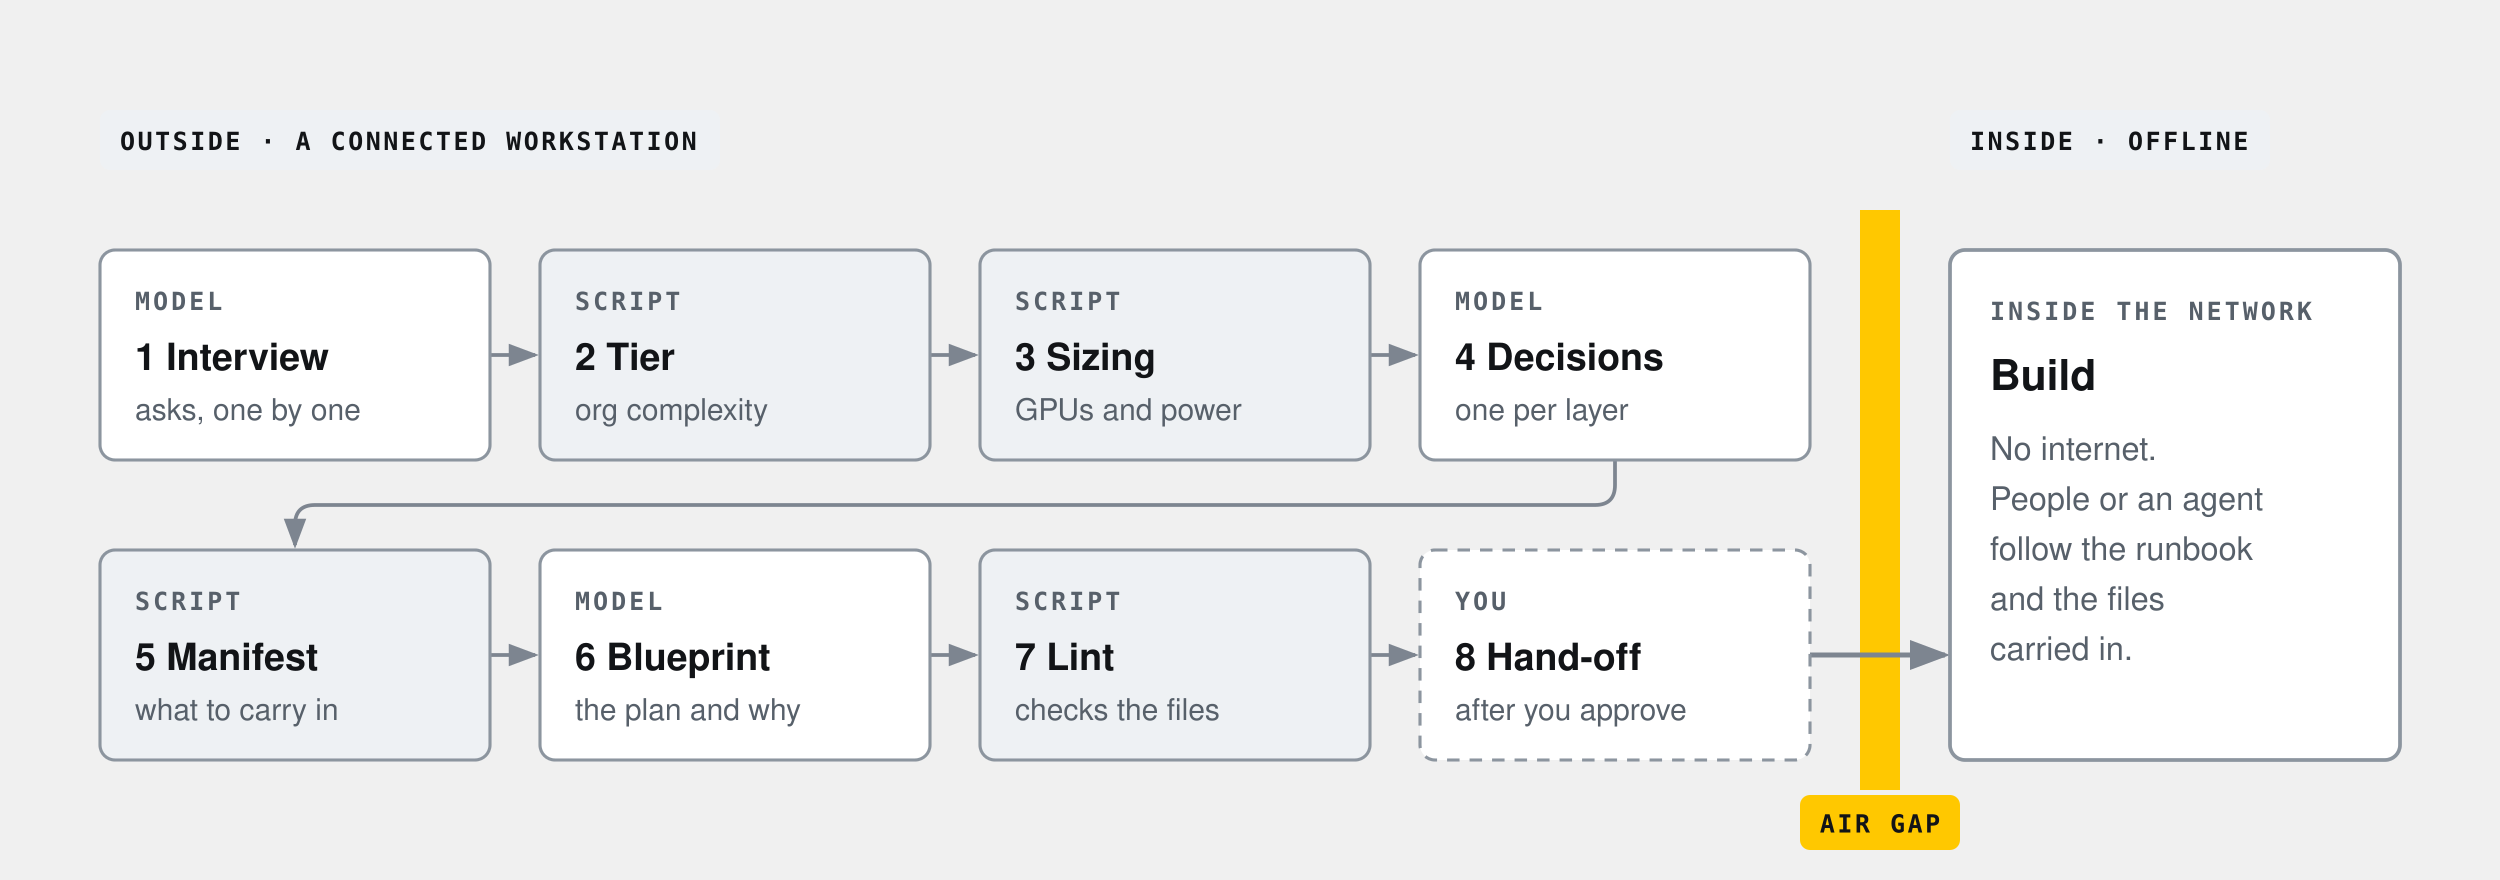
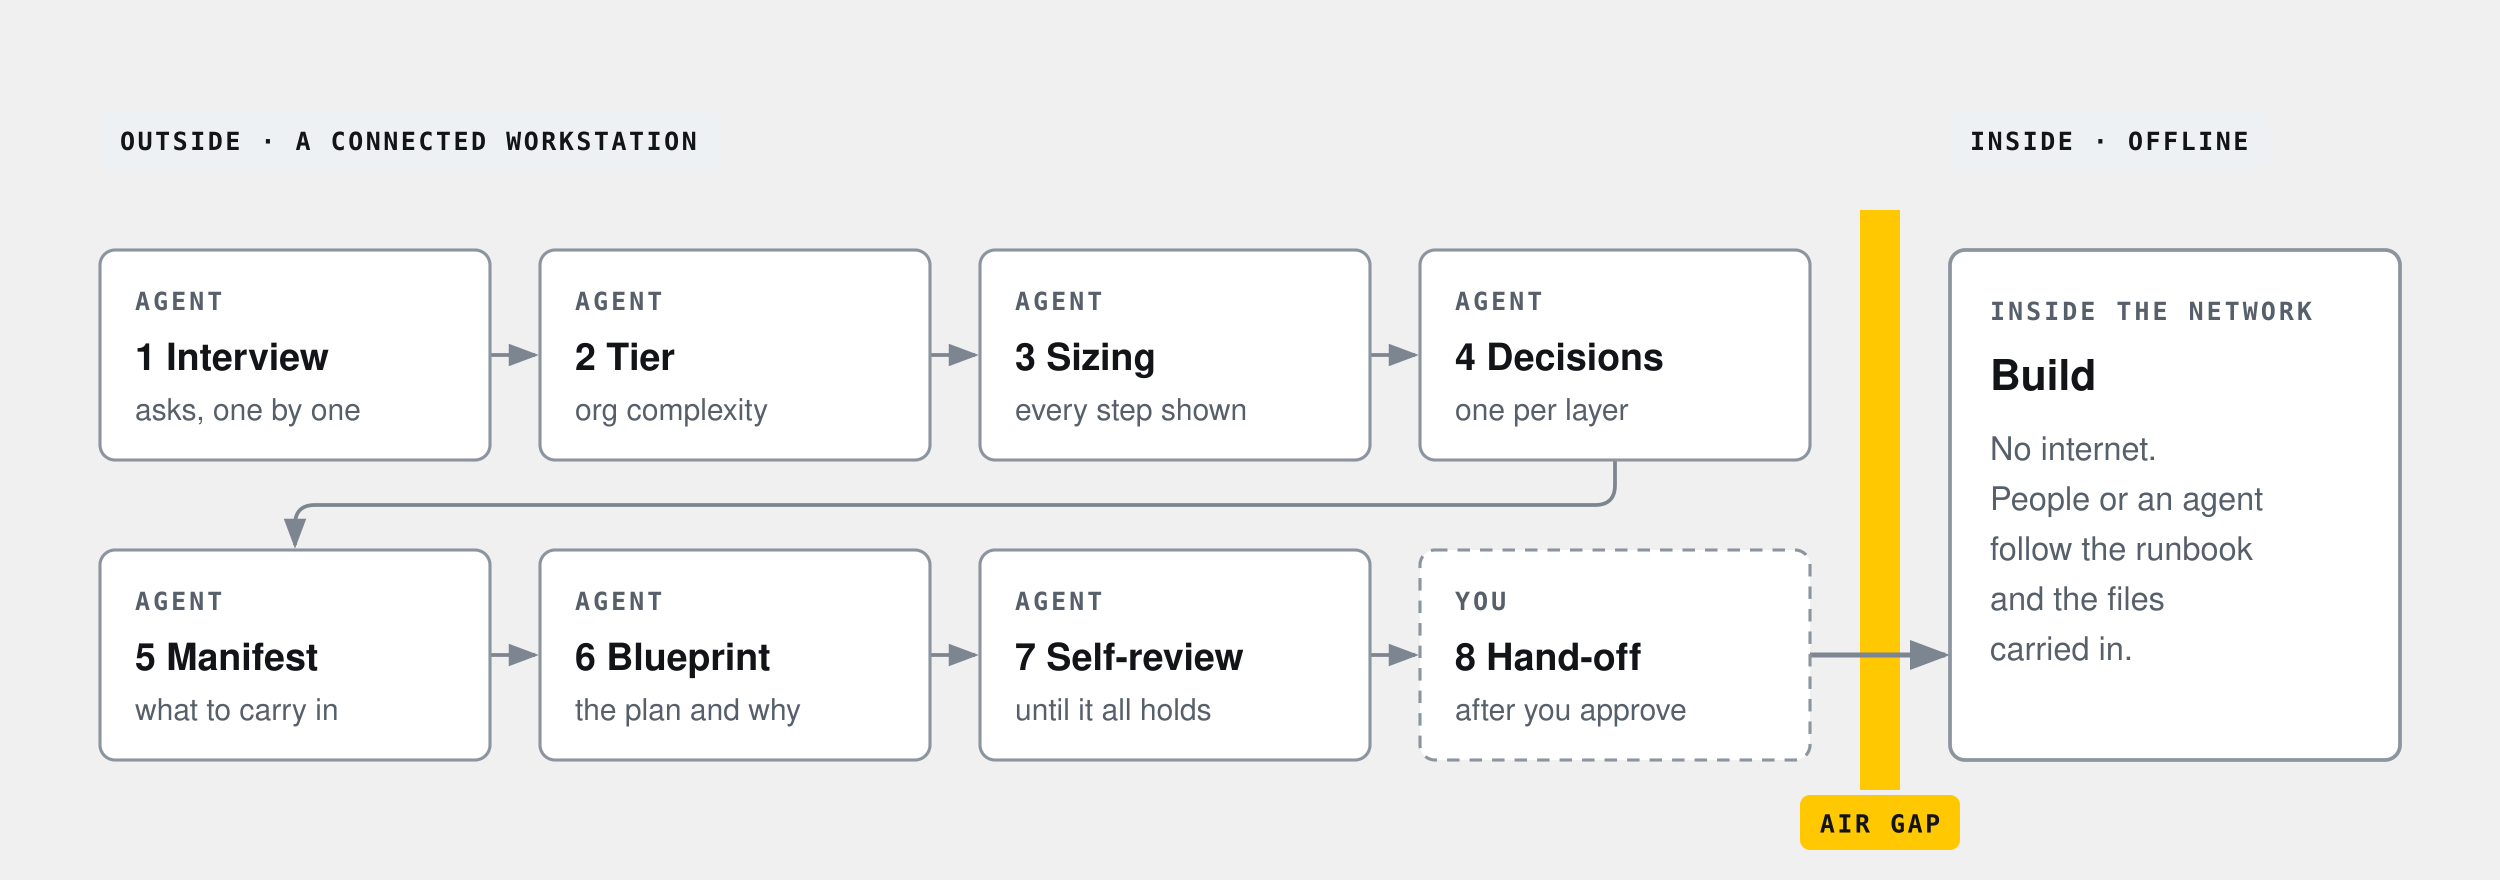
<svg xmlns="http://www.w3.org/2000/svg" viewBox="0 0 1000 352" width="1000" height="352" role="img" aria-labelledby="how-it-works-title how-it-works-desc">
  <defs>
    <marker id="arrow" markerWidth="8" markerHeight="6" refX="7" refY="3" orient="auto">
      <polygon points="0 0, 8 3, 0 6" fill="#7D8590" />
    </marker>
  </defs>
  <rect x="40" y="44" width="248" height="24" rx="4" fill="#EEF1F4" />
  <text x="48" y="60" font-family="ui-monospace, SFMono-Regular, Menlo, Consolas, monospace" font-size="10" font-weight="600" letter-spacing="0.1em" fill="#121417">OUTSIDE · A CONNECTED WORKSTATION</text>
  <rect x="780" y="44" width="128" height="24" rx="4" fill="#EEF1F4" />
  <text x="788" y="60" font-family="ui-monospace, SFMono-Regular, Menlo, Consolas, monospace" font-size="10" font-weight="600" letter-spacing="0.1em" fill="#121417">INSIDE · OFFLINE</text>
  <line x1="196" y1="142" x2="214" y2="142" stroke="#7D8590" stroke-width="1.5" marker-end="url(#arrow)" />
  <line x1="372" y1="142" x2="390" y2="142" stroke="#7D8590" stroke-width="1.5" marker-end="url(#arrow)" />
  <line x1="548" y1="142" x2="566" y2="142" stroke="#7D8590" stroke-width="1.5" marker-end="url(#arrow)" />
  <line x1="196" y1="262" x2="214" y2="262" stroke="#7D8590" stroke-width="1.5" marker-end="url(#arrow)" />
  <line x1="372" y1="262" x2="390" y2="262" stroke="#7D8590" stroke-width="1.5" marker-end="url(#arrow)" />
  <line x1="548" y1="262" x2="566" y2="262" stroke="#7D8590" stroke-width="1.5" marker-end="url(#arrow)" />
  <path d="M646 184 V194 Q646 202 638 202 H126 Q118 202 118 210 V218" fill="none" stroke="#7D8590" stroke-width="1.5" marker-end="url(#arrow)" />
  <rect x="744" y="84" width="16" height="232" fill="#FFC800" />
  <line x1="724" y1="262" x2="778" y2="262" stroke="#7D8590" stroke-width="2" marker-end="url(#arrow)" />
  <rect x="720" y="318" width="64" height="22" rx="4" fill="#FFC800" />
  <text x="752" y="333" font-family="ui-monospace, SFMono-Regular, Menlo, Consolas, monospace" font-size="10" font-weight="700" letter-spacing="0.1em" text-anchor="middle" fill="#121417">AIR GAP</text>
  <rect x="40" y="100" width="156" height="84" rx="6" fill="#FFFFFF" stroke="#8C959F" stroke-width="1.25" />
-   <text x="54" y="124" font-family="ui-monospace, SFMono-Regular, Menlo, Consolas, monospace" font-size="10" font-weight="600" letter-spacing="0.12em" fill="#57606A">MODEL</text>
+   <text x="54" y="124" font-family="ui-monospace, SFMono-Regular, Menlo, Consolas, monospace" font-size="10" font-weight="600" letter-spacing="0.12em" fill="#57606A">AGENT</text>
  <text x="54" y="148" font-family="system-ui, -apple-system, 'Segoe UI', Helvetica, Arial, sans-serif" font-size="15" font-weight="600" fill="#121417">1  Interview</text>
  <text x="54" y="168" font-family="system-ui, -apple-system, 'Segoe UI', Helvetica, Arial, sans-serif" font-size="12" fill="#57606A">asks, one by one</text>
-   <rect x="216" y="100" width="156" height="84" rx="6" fill="#EEF1F4" stroke="#8C959F" stroke-width="1.25" />
-   <text x="230" y="124" font-family="ui-monospace, SFMono-Regular, Menlo, Consolas, monospace" font-size="10" font-weight="600" letter-spacing="0.12em" fill="#57606A">SCRIPT</text>
+   <rect x="216" y="100" width="156" height="84" rx="6" fill="#FFFFFF" stroke="#8C959F" stroke-width="1.25" />
+   <text x="230" y="124" font-family="ui-monospace, SFMono-Regular, Menlo, Consolas, monospace" font-size="10" font-weight="600" letter-spacing="0.12em" fill="#57606A">AGENT</text>
  <text x="230" y="148" font-family="system-ui, -apple-system, 'Segoe UI', Helvetica, Arial, sans-serif" font-size="15" font-weight="600" fill="#121417">2  Tier</text>
  <text x="230" y="168" font-family="system-ui, -apple-system, 'Segoe UI', Helvetica, Arial, sans-serif" font-size="12" fill="#57606A">org complexity</text>
-   <rect x="392" y="100" width="156" height="84" rx="6" fill="#EEF1F4" stroke="#8C959F" stroke-width="1.25" />
-   <text x="406" y="124" font-family="ui-monospace, SFMono-Regular, Menlo, Consolas, monospace" font-size="10" font-weight="600" letter-spacing="0.12em" fill="#57606A">SCRIPT</text>
+   <rect x="392" y="100" width="156" height="84" rx="6" fill="#FFFFFF" stroke="#8C959F" stroke-width="1.25" />
+   <text x="406" y="124" font-family="ui-monospace, SFMono-Regular, Menlo, Consolas, monospace" font-size="10" font-weight="600" letter-spacing="0.12em" fill="#57606A">AGENT</text>
  <text x="406" y="148" font-family="system-ui, -apple-system, 'Segoe UI', Helvetica, Arial, sans-serif" font-size="15" font-weight="600" fill="#121417">3  Sizing</text>
-   <text x="406" y="168" font-family="system-ui, -apple-system, 'Segoe UI', Helvetica, Arial, sans-serif" font-size="12" fill="#57606A">GPUs and power</text>
+   <text x="406" y="168" font-family="system-ui, -apple-system, 'Segoe UI', Helvetica, Arial, sans-serif" font-size="12" fill="#57606A">every step shown</text>
  <rect x="568" y="100" width="156" height="84" rx="6" fill="#FFFFFF" stroke="#8C959F" stroke-width="1.25" />
-   <text x="582" y="124" font-family="ui-monospace, SFMono-Regular, Menlo, Consolas, monospace" font-size="10" font-weight="600" letter-spacing="0.12em" fill="#57606A">MODEL</text>
+   <text x="582" y="124" font-family="ui-monospace, SFMono-Regular, Menlo, Consolas, monospace" font-size="10" font-weight="600" letter-spacing="0.12em" fill="#57606A">AGENT</text>
  <text x="582" y="148" font-family="system-ui, -apple-system, 'Segoe UI', Helvetica, Arial, sans-serif" font-size="15" font-weight="600" fill="#121417">4  Decisions</text>
  <text x="582" y="168" font-family="system-ui, -apple-system, 'Segoe UI', Helvetica, Arial, sans-serif" font-size="12" fill="#57606A">one per layer</text>
-   <rect x="40" y="220" width="156" height="84" rx="6" fill="#EEF1F4" stroke="#8C959F" stroke-width="1.25" />
-   <text x="54" y="244" font-family="ui-monospace, SFMono-Regular, Menlo, Consolas, monospace" font-size="10" font-weight="600" letter-spacing="0.12em" fill="#57606A">SCRIPT</text>
+   <rect x="40" y="220" width="156" height="84" rx="6" fill="#FFFFFF" stroke="#8C959F" stroke-width="1.25" />
+   <text x="54" y="244" font-family="ui-monospace, SFMono-Regular, Menlo, Consolas, monospace" font-size="10" font-weight="600" letter-spacing="0.12em" fill="#57606A">AGENT</text>
  <text x="54" y="268" font-family="system-ui, -apple-system, 'Segoe UI', Helvetica, Arial, sans-serif" font-size="15" font-weight="600" fill="#121417">5  Manifest</text>
  <text x="54" y="288" font-family="system-ui, -apple-system, 'Segoe UI', Helvetica, Arial, sans-serif" font-size="12" fill="#57606A">what to carry in</text>
  <rect x="216" y="220" width="156" height="84" rx="6" fill="#FFFFFF" stroke="#8C959F" stroke-width="1.25" />
-   <text x="230" y="244" font-family="ui-monospace, SFMono-Regular, Menlo, Consolas, monospace" font-size="10" font-weight="600" letter-spacing="0.12em" fill="#57606A">MODEL</text>
+   <text x="230" y="244" font-family="ui-monospace, SFMono-Regular, Menlo, Consolas, monospace" font-size="10" font-weight="600" letter-spacing="0.12em" fill="#57606A">AGENT</text>
  <text x="230" y="268" font-family="system-ui, -apple-system, 'Segoe UI', Helvetica, Arial, sans-serif" font-size="15" font-weight="600" fill="#121417">6  Blueprint</text>
  <text x="230" y="288" font-family="system-ui, -apple-system, 'Segoe UI', Helvetica, Arial, sans-serif" font-size="12" fill="#57606A">the plan and why</text>
-   <rect x="392" y="220" width="156" height="84" rx="6" fill="#EEF1F4" stroke="#8C959F" stroke-width="1.25" />
-   <text x="406" y="244" font-family="ui-monospace, SFMono-Regular, Menlo, Consolas, monospace" font-size="10" font-weight="600" letter-spacing="0.12em" fill="#57606A">SCRIPT</text>
-   <text x="406" y="268" font-family="system-ui, -apple-system, 'Segoe UI', Helvetica, Arial, sans-serif" font-size="15" font-weight="600" fill="#121417">7  Lint</text>
-   <text x="406" y="288" font-family="system-ui, -apple-system, 'Segoe UI', Helvetica, Arial, sans-serif" font-size="12" fill="#57606A">checks the files</text>
+   <rect x="392" y="220" width="156" height="84" rx="6" fill="#FFFFFF" stroke="#8C959F" stroke-width="1.25" />
+   <text x="406" y="244" font-family="ui-monospace, SFMono-Regular, Menlo, Consolas, monospace" font-size="10" font-weight="600" letter-spacing="0.12em" fill="#57606A">AGENT</text>
+   <text x="406" y="268" font-family="system-ui, -apple-system, 'Segoe UI', Helvetica, Arial, sans-serif" font-size="15" font-weight="600" fill="#121417">7  Self-review</text>
+   <text x="406" y="288" font-family="system-ui, -apple-system, 'Segoe UI', Helvetica, Arial, sans-serif" font-size="12" fill="#57606A">until it all holds</text>
  <rect x="568" y="220" width="156" height="84" rx="6" fill="#FFFFFF" stroke="#8C959F" stroke-width="1.25" stroke-dasharray="5,4" />
  <text x="582" y="244" font-family="ui-monospace, SFMono-Regular, Menlo, Consolas, monospace" font-size="10" font-weight="600" letter-spacing="0.12em" fill="#57606A">YOU</text>
  <text x="582" y="268" font-family="system-ui, -apple-system, 'Segoe UI', Helvetica, Arial, sans-serif" font-size="15" font-weight="600" fill="#121417">8  Hand-off</text>
  <text x="582" y="288" font-family="system-ui, -apple-system, 'Segoe UI', Helvetica, Arial, sans-serif" font-size="12" fill="#57606A">after you approve</text>
  <rect x="780" y="100" width="180" height="204" rx="6" fill="#FFFFFF" stroke="#8C959F" stroke-width="1.5" />
  <text x="796" y="128" font-family="ui-monospace, SFMono-Regular, Menlo, Consolas, monospace" font-size="10" font-weight="600" letter-spacing="0.12em" fill="#57606A">INSIDE THE NETWORK</text>
  <text x="796" y="156" font-family="system-ui, -apple-system, 'Segoe UI', Helvetica, Arial, sans-serif" font-size="17" font-weight="600" fill="#121417">Build</text>
  <text x="796" y="184" font-family="system-ui, -apple-system, 'Segoe UI', Helvetica, Arial, sans-serif" font-size="13" fill="#57606A">No internet.</text>
  <text x="796" y="204" font-family="system-ui, -apple-system, 'Segoe UI', Helvetica, Arial, sans-serif" font-size="13" fill="#57606A">People or an agent</text>
  <text x="796" y="224" font-family="system-ui, -apple-system, 'Segoe UI', Helvetica, Arial, sans-serif" font-size="13" fill="#57606A">follow the runbook</text>
  <text x="796" y="244" font-family="system-ui, -apple-system, 'Segoe UI', Helvetica, Arial, sans-serif" font-size="13" fill="#57606A">and the files</text>
  <text x="796" y="264" font-family="system-ui, -apple-system, 'Segoe UI', Helvetica, Arial, sans-serif" font-size="13" fill="#57606A">carried in.</text>
</svg>
